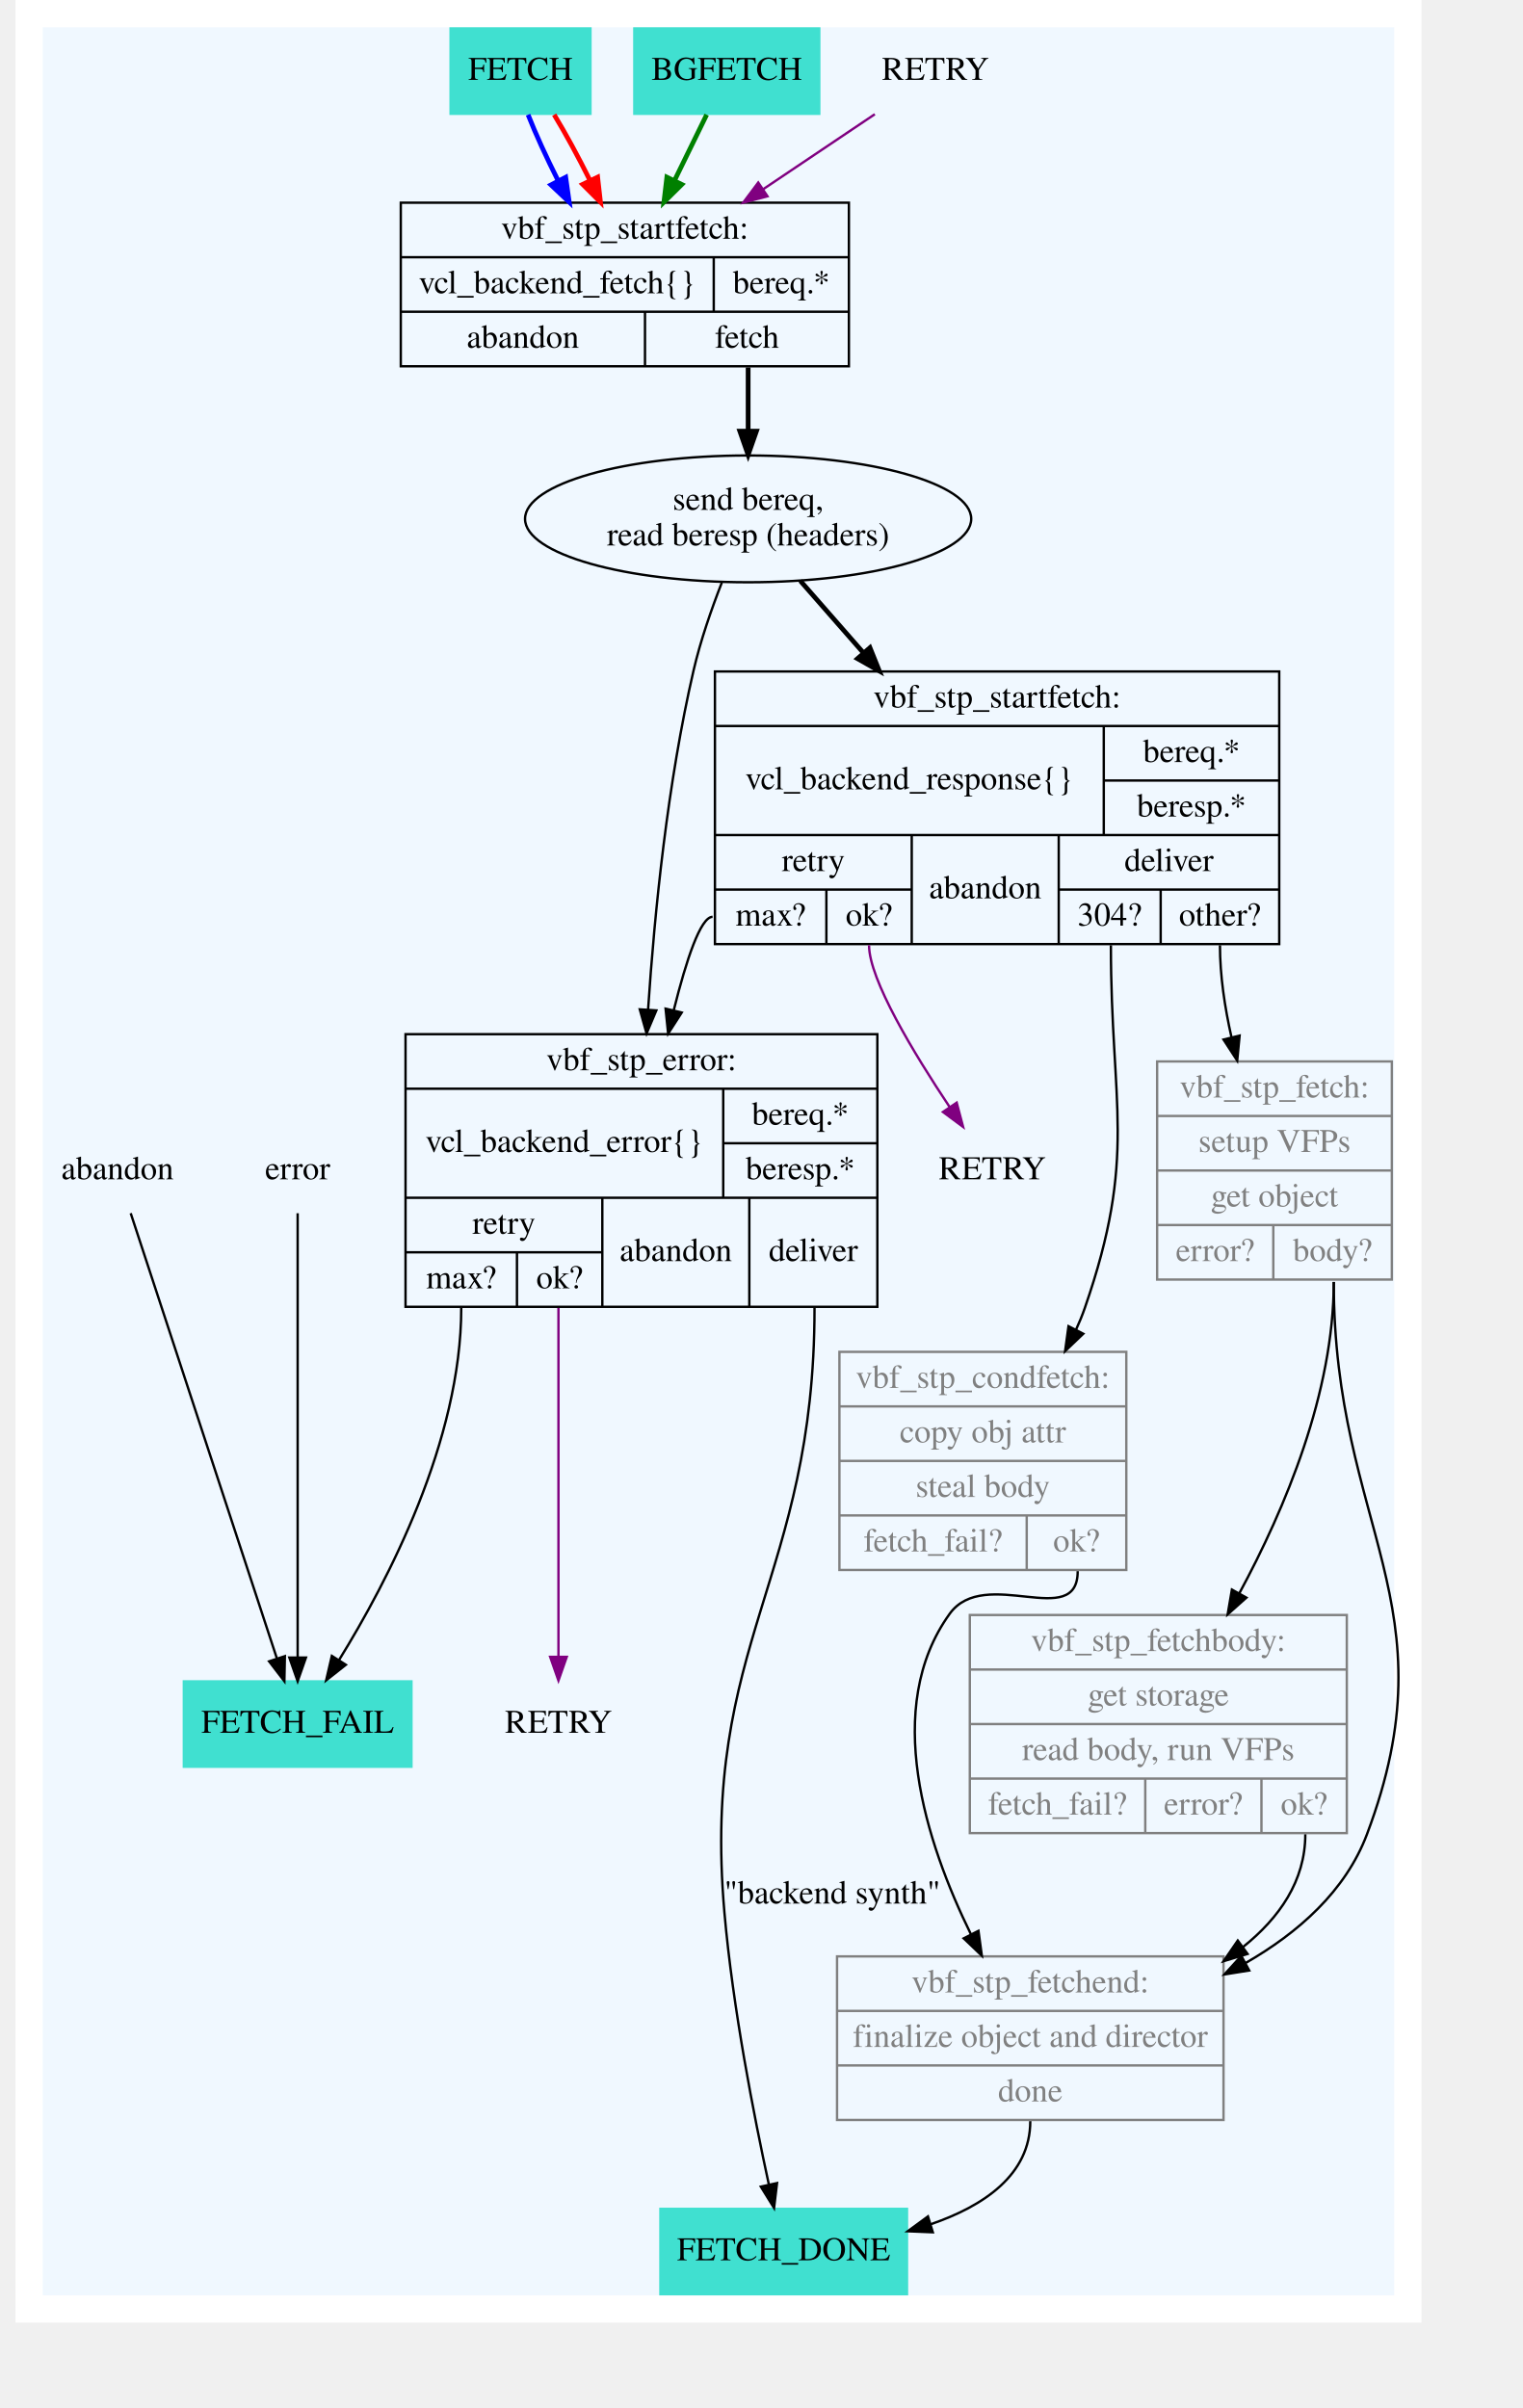
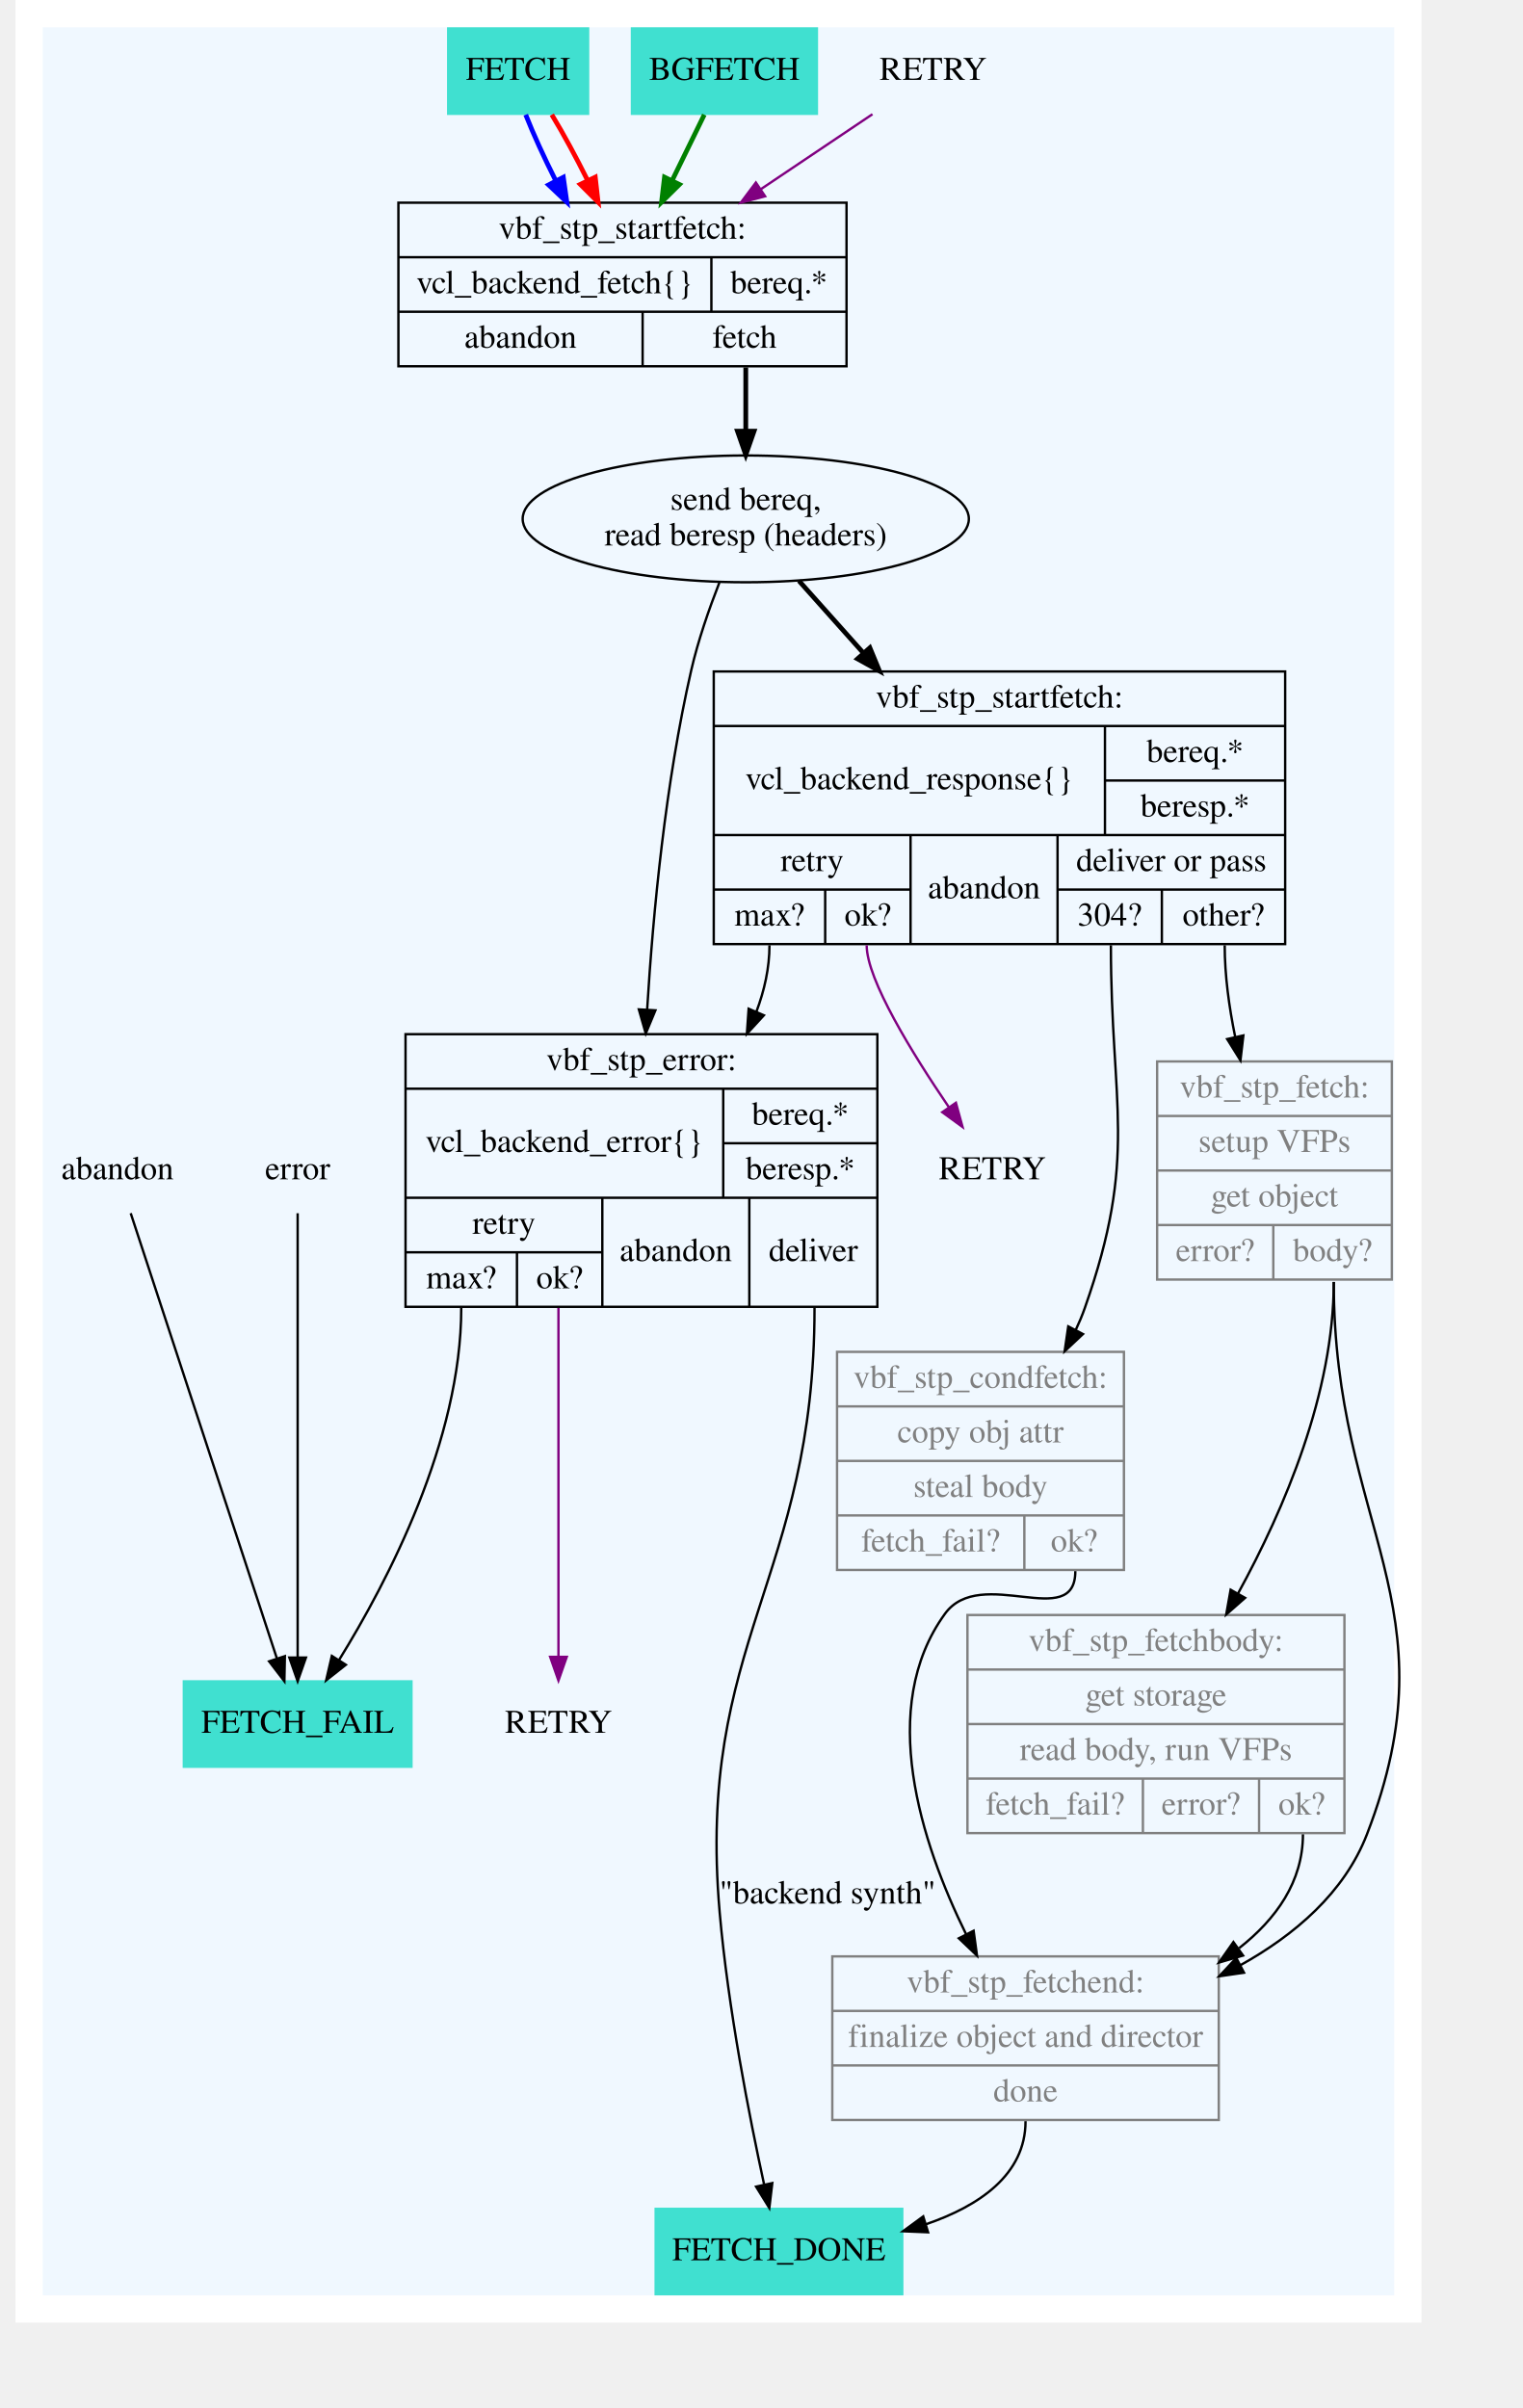
<svg xmlns="http://www.w3.org/2000/svg" width="665pt" height="1052pt" viewBox="36.00 36.00 629.00 1015.74">
  <g id="graph0" class="graph" transform="scale(1 1) rotate(0) translate(40 1011.74)">
    <polygon fill="white" stroke="none" points="-4,4 -4,-975.74 589,-975.74 589,4 -4,4" />
    <g id="clust1" class="cluster">
      <polygon fill="aliceblue" stroke="aliceblue" points="8,-8 8,-963.74 577,-963.74 577,-8 8,-8" />
    </g>
    <g id="node1" class="node">
-       <text text-anchor="middle" x="384" y="-942.04" font-family="Times,serif" font-size="14.00">RETRY</text>
+       <text text-anchor="middle" x="383" y="-942.04" font-family="Times,serif" font-size="14.00">RETRY</text>
    </g>
    <g id="node4" class="node">
-       <polygon fill="none" stroke="black" points="158.5,-821.24 158.5,-890.24 347.5,-890.24 347.5,-821.24 158.5,-821.24" />
-       <text text-anchor="middle" x="253" y="-875.04" font-family="Times,serif" font-size="14.00">vbf_stp_startfetch:</text>
-       <polyline fill="none" stroke="black" points="158.5,-867.24 347.5,-867.24 " />
-       <text text-anchor="middle" x="224.5" y="-852.04" font-family="Times,serif" font-size="14.00">vcl_backend_fetch{}</text>
-       <polyline fill="none" stroke="black" points="290.5,-844.24 290.5,-867.24 " />
-       <text text-anchor="middle" x="319" y="-852.04" font-family="Times,serif" font-size="14.00">bereq.*</text>
-       <polyline fill="none" stroke="black" points="158.5,-844.24 347.5,-844.24 " />
-       <text text-anchor="middle" x="210" y="-829.04" font-family="Times,serif" font-size="14.00">abandon</text>
-       <polyline fill="none" stroke="black" points="261.5,-821.24 261.5,-844.24 " />
-       <text text-anchor="middle" x="304.5" y="-829.04" font-family="Times,serif" font-size="14.00">fetch</text>
+       <polygon fill="none" stroke="black" points="157.5,-821.24 157.5,-890.24 346.5,-890.24 346.5,-821.24 157.5,-821.24" />
+       <text text-anchor="middle" x="252" y="-875.04" font-family="Times,serif" font-size="14.00">vbf_stp_startfetch:</text>
+       <polyline fill="none" stroke="black" points="157.5,-867.24 346.5,-867.24 " />
+       <text text-anchor="middle" x="223.5" y="-852.04" font-family="Times,serif" font-size="14.00">vcl_backend_fetch{}</text>
+       <polyline fill="none" stroke="black" points="289.5,-844.24 289.5,-867.24 " />
+       <text text-anchor="middle" x="318" y="-852.04" font-family="Times,serif" font-size="14.00">bereq.*</text>
+       <polyline fill="none" stroke="black" points="157.5,-844.24 346.5,-844.24 " />
+       <text text-anchor="middle" x="209" y="-829.04" font-family="Times,serif" font-size="14.00">abandon</text>
+       <polyline fill="none" stroke="black" points="260.5,-821.24 260.5,-844.24 " />
+       <text text-anchor="middle" x="303.5" y="-829.04" font-family="Times,serif" font-size="14.00">fetch</text>
    </g>
    <g id="edge4" class="edge">
-       <path fill="none" stroke="purple" d="M358.431,-927.564C344.989,-918.534 327.918,-907.067 311.449,-896.003" />
-       <polygon fill="purple" stroke="purple" points="313.166,-892.941 302.914,-890.27 309.263,-898.752 313.166,-892.941" />
+       <path fill="none" stroke="purple" d="M357.431,-927.564C343.989,-918.534 326.918,-907.067 310.449,-896.003" />
+       <polygon fill="purple" stroke="purple" points="312.166,-892.941 301.914,-890.27 308.263,-898.752 312.166,-892.941" />
    </g>
    <g id="node2" class="node">
-       <polygon fill="turquoise" stroke="turquoise" points="335,-963.74 257,-963.74 257,-927.74 335,-927.74 335,-963.74" />
-       <text text-anchor="middle" x="296" y="-942.04" font-family="Times,serif" font-size="14.00">BGFETCH</text>
+       <polygon fill="turquoise" stroke="turquoise" points="334,-963.74 256,-963.74 256,-927.74 334,-927.74 334,-963.74" />
+       <text text-anchor="middle" x="295" y="-942.04" font-family="Times,serif" font-size="14.00">BGFETCH</text>
    </g>
    <g id="edge1" class="edge">
-       <path fill="none" stroke="green" stroke-width="2" d="M287.505,-927.354C283.569,-919.301 278.703,-909.342 273.879,-899.468" />
-       <polygon fill="green" stroke="green" stroke-width="2" points="277.023,-897.93 269.488,-890.482 270.733,-901.003 277.023,-897.93" />
+       <path fill="none" stroke="green" stroke-width="2" d="M286.505,-927.354C282.569,-919.301 277.703,-909.342 272.879,-899.468" />
+       <polygon fill="green" stroke="green" stroke-width="2" points="276.023,-897.93 268.488,-890.482 269.733,-901.003 276.023,-897.93" />
    </g>
    <g id="node3" class="node">
-       <polygon fill="turquoise" stroke="turquoise" points="238.5,-963.74 179.5,-963.74 179.5,-927.74 238.5,-927.74 238.5,-963.74" />
-       <text text-anchor="middle" x="209" y="-942.04" font-family="Times,serif" font-size="14.00">FETCH</text>
+       <polygon fill="turquoise" stroke="turquoise" points="237.5,-963.74 178.5,-963.74 178.5,-927.74 237.5,-927.74 237.5,-963.74" />
+       <text text-anchor="middle" x="208" y="-942.04" font-family="Times,serif" font-size="14.00">FETCH</text>
    </g>
    <g id="edge2" class="edge">
-       <path fill="none" stroke="blue" stroke-width="2" d="M212.189,-927.354C215.348,-919.301 219.913,-909.342 224.888,-899.468" />
-       <polygon fill="blue" stroke="blue" stroke-width="2" points="228.052,-900.971 229.545,-890.482 221.836,-897.751 228.052,-900.971" />
+       <path fill="none" stroke="blue" stroke-width="2" d="M211.189,-927.354C214.348,-919.301 218.913,-909.342 223.888,-899.468" />
+       <polygon fill="blue" stroke="blue" stroke-width="2" points="227.052,-900.971 228.545,-890.482 220.836,-897.751 227.052,-900.971" />
    </g>
    <g id="edge3" class="edge">
-       <path fill="none" stroke="red" stroke-width="2" d="M223.197,-927.354C228.042,-919.383 233.376,-909.545 238.233,-899.771" />
-       <polygon fill="red" stroke="red" stroke-width="2" points="241.521,-901.01 242.713,-890.482 235.217,-897.969 241.521,-901.01" />
+       <path fill="none" stroke="red" stroke-width="2" d="M222.197,-927.354C227.042,-919.383 232.376,-909.545 237.233,-899.771" />
+       <polygon fill="red" stroke="red" stroke-width="2" points="240.521,-901.01 241.713,-890.482 234.217,-897.969 240.521,-901.01" />
    </g>
    <g id="node5" class="node">
-       <ellipse fill="none" stroke="black" cx="305" cy="-756.87" rx="94.09" ry="26.741" />
-       <text text-anchor="middle" x="305" y="-760.67" font-family="Times,serif" font-size="14.00">send bereq,</text>
-       <text text-anchor="middle" x="305" y="-745.67" font-family="Times,serif" font-size="14.00">read beresp (headers)</text>
+       <ellipse fill="none" stroke="black" cx="304" cy="-756.87" rx="94.09" ry="26.741" />
+       <text text-anchor="middle" x="304" y="-760.67" font-family="Times,serif" font-size="14.00">send bereq,</text>
+       <text text-anchor="middle" x="304" y="-745.67" font-family="Times,serif" font-size="14.00">read beresp (headers)</text>
    </g>
    <g id="edge5" class="edge">
-       <path fill="none" stroke="black" stroke-width="2" d="M305,-820.74C305,-812.127 305,-802.849 305,-794.136" />
-       <polygon fill="black" stroke="black" stroke-width="2" points="308.5,-793.87 305,-783.87 301.5,-793.87 308.5,-793.87" />
+       <path fill="none" stroke="black" stroke-width="2" d="M304,-820.74C304,-812.127 304,-802.849 304,-794.136" />
+       <polygon fill="black" stroke="black" stroke-width="2" points="307.5,-793.87 304,-783.87 300.5,-793.87 307.5,-793.87" />
    </g>
    <g id="node6" class="node">
-       <polygon fill="none" stroke="black" points="291,-577.5 291,-692.5 529,-692.5 529,-577.5 291,-577.5" />
-       <text text-anchor="middle" x="410" y="-677.3" font-family="Times,serif" font-size="14.00">vbf_stp_startfetch:</text>
-       <polyline fill="none" stroke="black" points="291,-669.5 529,-669.5 " />
+       <polygon fill="none" stroke="black" points="290.5,-577.5 290.5,-692.5 531.5,-692.5 531.5,-577.5 290.5,-577.5" />
+       <text text-anchor="middle" x="411" y="-677.3" font-family="Times,serif" font-size="14.00">vbf_stp_startfetch:</text>
+       <polyline fill="none" stroke="black" points="290.5,-669.5 531.5,-669.5 " />
      <text text-anchor="middle" x="373" y="-642.8" font-family="Times,serif" font-size="14.00">vcl_backend_response{}</text>
-       <polyline fill="none" stroke="black" points="455,-623.5 455,-669.5 " />
-       <text text-anchor="middle" x="492" y="-654.3" font-family="Times,serif" font-size="14.00">bereq.*</text>
-       <polyline fill="none" stroke="black" points="455,-646.5 529,-646.5 " />
-       <text text-anchor="middle" x="492" y="-631.3" font-family="Times,serif" font-size="14.00">beresp.*</text>
-       <polyline fill="none" stroke="black" points="291,-623.5 529,-623.5 " />
-       <text text-anchor="middle" x="332.5" y="-608.3" font-family="Times,serif" font-size="14.00">retry</text>
-       <polyline fill="none" stroke="black" points="291,-600.5 374,-600.5 " />
-       <text text-anchor="middle" x="314.5" y="-585.3" font-family="Times,serif" font-size="14.00">max?</text>
-       <polyline fill="none" stroke="black" points="338,-577.5 338,-600.5 " />
-       <text text-anchor="middle" x="356" y="-585.3" font-family="Times,serif" font-size="14.00">ok?</text>
-       <polyline fill="none" stroke="black" points="374,-577.5 374,-623.5 " />
-       <text text-anchor="middle" x="405" y="-596.8" font-family="Times,serif" font-size="14.00">abandon</text>
-       <polyline fill="none" stroke="black" points="436,-577.5 436,-623.5 " />
-       <text text-anchor="middle" x="482.5" y="-608.3" font-family="Times,serif" font-size="14.00">deliver</text>
-       <polyline fill="none" stroke="black" points="436,-600.5 529,-600.5 " />
+       <polyline fill="none" stroke="black" points="455.5,-623.5 455.5,-669.5 " />
+       <text text-anchor="middle" x="493.5" y="-654.3" font-family="Times,serif" font-size="14.00">bereq.*</text>
+       <polyline fill="none" stroke="black" points="455.5,-646.5 531.5,-646.5 " />
+       <text text-anchor="middle" x="493.5" y="-631.3" font-family="Times,serif" font-size="14.00">beresp.*</text>
+       <polyline fill="none" stroke="black" points="290.5,-623.5 531.5,-623.5 " />
+       <text text-anchor="middle" x="332" y="-608.3" font-family="Times,serif" font-size="14.00">retry</text>
+       <polyline fill="none" stroke="black" points="290.5,-600.5 373.5,-600.5 " />
+       <text text-anchor="middle" x="314" y="-585.3" font-family="Times,serif" font-size="14.00">max?</text>
+       <polyline fill="none" stroke="black" points="337.5,-577.5 337.5,-600.5 " />
+       <text text-anchor="middle" x="355.5" y="-585.3" font-family="Times,serif" font-size="14.00">ok?</text>
+       <polyline fill="none" stroke="black" points="373.5,-577.5 373.5,-623.5 " />
+       <text text-anchor="middle" x="404.5" y="-596.8" font-family="Times,serif" font-size="14.00">abandon</text>
+       <polyline fill="none" stroke="black" points="435.5,-577.5 435.5,-623.5 " />
+       <text text-anchor="middle" x="483.5" y="-608.3" font-family="Times,serif" font-size="14.00">deliver or pass</text>
+       <polyline fill="none" stroke="black" points="435.5,-600.5 531.5,-600.5 " />
      <text text-anchor="middle" x="457.5" y="-585.3" font-family="Times,serif" font-size="14.00">304?</text>
-       <polyline fill="none" stroke="black" points="479,-577.5 479,-600.5 " />
-       <text text-anchor="middle" x="504" y="-585.3" font-family="Times,serif" font-size="14.00">other?</text>
+       <polyline fill="none" stroke="black" points="479.5,-577.5 479.5,-600.5 " />
+       <text text-anchor="middle" x="505.5" y="-585.3" font-family="Times,serif" font-size="14.00">other?</text>
    </g>
    <g id="edge6" class="edge">
-       <path fill="none" stroke="black" stroke-width="2" d="M327.011,-730.741C334.851,-721.792 344.078,-711.258 353.478,-700.527" />
-       <polygon fill="black" stroke="black" stroke-width="2" points="356.379,-702.526 360.336,-692.698 351.114,-697.914 356.379,-702.526" />
+       <path fill="none" stroke="black" stroke-width="2" d="M326.431,-730.741C334.497,-721.705 344.005,-711.053 353.68,-700.214" />
+       <polygon fill="black" stroke="black" stroke-width="2" points="356.342,-702.489 360.39,-692.698 351.119,-697.827 356.342,-702.489" />
    </g>
    <g id="node7" class="node">
      <polygon fill="none" stroke="black" points="160.5,-424.5 160.5,-539.5 359.5,-539.5 359.5,-424.5 160.5,-424.5" />
      <text text-anchor="middle" x="260" y="-524.3" font-family="Times,serif" font-size="14.00">vbf_stp_error:</text>
      <polyline fill="none" stroke="black" points="160.5,-516.5 359.5,-516.5 " />
      <text text-anchor="middle" x="227.5" y="-489.8" font-family="Times,serif" font-size="14.00">vcl_backend_error{}</text>
      <polyline fill="none" stroke="black" points="294.5,-470.5 294.5,-516.5 " />
      <text text-anchor="middle" x="327" y="-501.3" font-family="Times,serif" font-size="14.00">bereq.*</text>
      <polyline fill="none" stroke="black" points="294.5,-493.5 359.5,-493.5 " />
      <text text-anchor="middle" x="327" y="-478.3" font-family="Times,serif" font-size="14.00">beresp.*</text>
      <polyline fill="none" stroke="black" points="160.5,-470.5 359.5,-470.5 " />
      <text text-anchor="middle" x="202" y="-455.3" font-family="Times,serif" font-size="14.00">retry</text>
      <polyline fill="none" stroke="black" points="160.5,-447.5 243.5,-447.5 " />
      <text text-anchor="middle" x="184" y="-432.3" font-family="Times,serif" font-size="14.00">max?</text>
      <polyline fill="none" stroke="black" points="207.5,-424.5 207.5,-447.5 " />
      <text text-anchor="middle" x="225.5" y="-432.3" font-family="Times,serif" font-size="14.00">ok?</text>
      <polyline fill="none" stroke="black" points="243.5,-424.5 243.5,-470.5 " />
      <text text-anchor="middle" x="274.5" y="-443.8" font-family="Times,serif" font-size="14.00">abandon</text>
      <polyline fill="none" stroke="black" points="305.5,-424.5 305.5,-470.5 " />
      <text text-anchor="middle" x="332.5" y="-443.8" font-family="Times,serif" font-size="14.00">deliver</text>
    </g>
    <g id="edge7" class="edge">
-       <path fill="none" stroke="black" d="M293.904,-730.001C289.536,-718.814 284.884,-705.455 282,-693 271.075,-645.821 265.567,-591.411 262.795,-549.798" />
-       <polygon fill="black" stroke="black" points="266.285,-549.536 262.163,-539.776 259.299,-549.977 266.285,-549.536" />
+       <path fill="none" stroke="black" d="M292.876,-730.008C288.503,-718.822 283.855,-705.462 281,-693 270.192,-645.818 264.946,-591.408 262.4,-549.796" />
+       <polygon fill="black" stroke="black" points="265.893,-549.557 261.824,-539.775 258.904,-549.959 265.893,-549.557" />
    </g>
    <g id="edge9" class="edge">
-       <path fill="none" stroke="black" d="M290,-589C284.941,-589 278.94,-570.896 273.639,-549.652" />
-       <polygon fill="black" stroke="black" points="276.994,-548.632 271.259,-539.724 270.187,-550.264 276.994,-548.632" />
+       <path fill="none" stroke="black" d="M314,-577C314,-567.432 311.87,-557.956 308.457,-548.915" />
+       <polygon fill="black" stroke="black" points="311.642,-547.462 304.47,-539.663 305.213,-550.232 311.642,-547.462" />
    </g>
    <g id="node8" class="node">
      <text text-anchor="middle" x="408" y="-478.3" font-family="Times,serif" font-size="14.00">RETRY</text>
    </g>
    <g id="edge8" class="edge">
-       <path fill="none" stroke="purple" d="M356,-577C356,-562.594 374.938,-531.341 389.957,-508.822" />
-       <polygon fill="purple" stroke="purple" points="392.967,-510.618 395.677,-500.376 387.171,-506.693 392.967,-510.618" />
+       <path fill="none" stroke="purple" d="M355,-577C355,-562.528 374.302,-531.289 389.61,-508.791" />
+       <polygon fill="purple" stroke="purple" points="392.635,-510.57 395.44,-500.353 386.876,-506.591 392.635,-510.57" />
    </g>
    <g id="node9" class="node">
-       <polygon fill="none" stroke="grey" points="343.5,-313.5 343.5,-405.5 464.5,-405.5 464.5,-313.5 343.5,-313.5" />
-       <text text-anchor="middle" x="404" y="-390.3" font-family="Times,serif" font-size="14.00" fill="grey">vbf_stp_condfetch:</text>
-       <polyline fill="none" stroke="grey" points="343.5,-382.5 464.5,-382.5 " />
-       <text text-anchor="middle" x="404" y="-367.3" font-family="Times,serif" font-size="14.00" fill="grey">copy obj attr</text>
-       <polyline fill="none" stroke="grey" points="343.5,-359.5 464.5,-359.5 " />
-       <text text-anchor="middle" x="404" y="-344.3" font-family="Times,serif" font-size="14.00" fill="grey">steal body</text>
-       <polyline fill="none" stroke="grey" points="343.5,-336.5 464.5,-336.5 " />
-       <text text-anchor="middle" x="383" y="-321.3" font-family="Times,serif" font-size="14.00" fill="grey">fetch_fail?</text>
-       <polyline fill="none" stroke="grey" points="422.5,-313.5 422.5,-336.5 " />
-       <text text-anchor="middle" x="443.5" y="-321.3" font-family="Times,serif" font-size="14.00" fill="grey">ok?</text>
+       <polygon fill="none" stroke="grey" points="342.5,-313.5 342.5,-405.5 463.5,-405.5 463.5,-313.5 342.5,-313.5" />
+       <text text-anchor="middle" x="403" y="-390.3" font-family="Times,serif" font-size="14.00" fill="grey">vbf_stp_condfetch:</text>
+       <polyline fill="none" stroke="grey" points="342.5,-382.5 463.5,-382.5 " />
+       <text text-anchor="middle" x="403" y="-367.3" font-family="Times,serif" font-size="14.00" fill="grey">copy obj attr</text>
+       <polyline fill="none" stroke="grey" points="342.5,-359.5 463.5,-359.5 " />
+       <text text-anchor="middle" x="403" y="-344.3" font-family="Times,serif" font-size="14.00" fill="grey">steal body</text>
+       <polyline fill="none" stroke="grey" points="342.5,-336.5 463.5,-336.5 " />
+       <text text-anchor="middle" x="382" y="-321.3" font-family="Times,serif" font-size="14.00" fill="grey">fetch_fail?</text>
+       <polyline fill="none" stroke="grey" points="421.5,-313.5 421.5,-336.5 " />
+       <text text-anchor="middle" x="442.5" y="-321.3" font-family="Times,serif" font-size="14.00" fill="grey">ok?</text>
    </g>
    <g id="edge10" class="edge">
-       <path fill="none" stroke="black" d="M458,-577C458,-508.824 469.318,-488.419 447,-424 445.932,-420.918 444.675,-417.844 443.274,-414.805" />
-       <polygon fill="black" stroke="black" points="446.352,-413.136 438.688,-405.82 440.117,-416.318 446.352,-413.136" />
+       <path fill="none" stroke="black" d="M458,-577C458,-508.824 469.663,-488.299 447,-424 445.908,-420.901 444.621,-417.813 443.188,-414.764" />
+       <polygon fill="black" stroke="black" points="446.219,-413.006 438.496,-405.754 440.011,-416.24 446.219,-413.006" />
    </g>
    <g id="node10" class="node">
      <polygon fill="none" stroke="grey" points="477.5,-436 477.5,-528 576.5,-528 576.5,-436 477.5,-436" />
      <text text-anchor="middle" x="527" y="-512.8" font-family="Times,serif" font-size="14.00" fill="grey">vbf_stp_fetch:</text>
      <polyline fill="none" stroke="grey" points="477.5,-505 576.5,-505 " />
      <text text-anchor="middle" x="527" y="-489.8" font-family="Times,serif" font-size="14.00" fill="grey">setup VFPs</text>
      <polyline fill="none" stroke="grey" points="477.5,-482 576.5,-482 " />
      <text text-anchor="middle" x="527" y="-466.8" font-family="Times,serif" font-size="14.00" fill="grey">get object</text>
      <polyline fill="none" stroke="grey" points="477.5,-459 576.5,-459 " />
      <text text-anchor="middle" x="502" y="-443.8" font-family="Times,serif" font-size="14.00" fill="grey">error?</text>
      <polyline fill="none" stroke="grey" points="526.5,-436 526.5,-459 " />
      <text text-anchor="middle" x="551.5" y="-443.8" font-family="Times,serif" font-size="14.00" fill="grey">body?</text>
    </g>
    <g id="edge11" class="edge">
-       <path fill="none" stroke="black" d="M504,-577C504,-564.273 506.014,-550.848 508.85,-538.252" />
-       <polygon fill="black" stroke="black" points="512.294,-538.903 511.277,-528.357 505.495,-537.235 512.294,-538.903" />
+       <path fill="none" stroke="black" d="M506,-577C506,-564.333 507.839,-550.932 510.428,-538.341" />
+       <polygon fill="black" stroke="black" points="513.874,-538.969 512.645,-528.446 507.043,-537.439 513.874,-538.969" />
    </g>
    <g id="node13" class="node">
-       <polygon fill="turquoise" stroke="turquoise" points="372,-44 268,-44 268,-8 372,-8 372,-44" />
-       <text text-anchor="middle" x="320" y="-22.3" font-family="Times,serif" font-size="14.00">FETCH_DONE</text>
+       <polygon fill="turquoise" stroke="turquoise" points="370,-44 266,-44 266,-8 370,-8 370,-44" />
+       <text text-anchor="middle" x="318" y="-22.3" font-family="Times,serif" font-size="14.00">FETCH_DONE</text>
    </g>
    <g id="edge18" class="edge">
-       <path fill="none" stroke="black" d="M333,-424C333,-309.415 285.028,-283.15 295,-169 298.516,-128.756 307.534,-82.82 313.72,-54.362" />
-       <polygon fill="black" stroke="black" points="317.19,-54.879 315.935,-44.359 310.356,-53.366 317.19,-54.879" />
-       <text text-anchor="middle" x="340.5" y="-172.8" font-family="Times,serif" font-size="14.00">"backend synth"</text>
+       <path fill="none" stroke="black" d="M333,-424C333,-309.281 283.017,-283.284 293,-169 296.516,-128.756 305.534,-82.82 311.72,-54.362" />
+       <polygon fill="black" stroke="black" points="315.19,-54.879 313.935,-44.359 308.356,-53.366 315.19,-54.879" />
+       <text text-anchor="middle" x="338.5" y="-172.8" font-family="Times,serif" font-size="14.00">"backend synth"</text>
    </g>
    <g id="node15" class="node">
      <polygon fill="turquoise" stroke="turquoise" points="163,-266.5 67,-266.5 67,-230.5 163,-230.5 163,-266.5" />
      <text text-anchor="middle" x="115" y="-244.8" font-family="Times,serif" font-size="14.00">FETCH_FAIL</text>
    </g>
    <g id="edge20" class="edge">
      <path fill="none" stroke="black" d="M184,-424C184,-368.018 152.909,-308.564 132.467,-275.525" />
      <polygon fill="black" stroke="black" points="135.33,-273.503 127.019,-266.932 129.418,-277.251 135.33,-273.503" />
    </g>
    <g id="node16" class="node">
      <text text-anchor="middle" x="225" y="-244.8" font-family="Times,serif" font-size="14.00">RETRY</text>
    </g>
    <g id="edge19" class="edge">
      <path fill="none" stroke="purple" d="M225,-424C225,-372.06 225,-311.425 225,-277.036" />
      <polygon fill="purple" stroke="purple" points="228.5,-276.837 225,-266.837 221.5,-276.837 228.5,-276.837" />
    </g>
    <g id="node12" class="node">
-       <polygon fill="none" stroke="grey" points="342.5,-81.5 342.5,-150.5 505.5,-150.5 505.5,-81.5 342.5,-81.5" />
-       <text text-anchor="middle" x="424" y="-135.3" font-family="Times,serif" font-size="14.00" fill="grey">vbf_stp_fetchend:</text>
-       <polyline fill="none" stroke="grey" points="342.5,-127.5 505.5,-127.5 " />
-       <text text-anchor="middle" x="424" y="-112.3" font-family="Times,serif" font-size="14.00" fill="grey">finalize object and director</text>
-       <polyline fill="none" stroke="grey" points="342.5,-104.5 505.5,-104.5 " />
-       <text text-anchor="middle" x="424" y="-89.3" font-family="Times,serif" font-size="14.00" fill="grey">done</text>
+       <polygon fill="none" stroke="grey" points="340.5,-81.5 340.5,-150.5 503.5,-150.5 503.5,-81.5 340.5,-81.5" />
+       <text text-anchor="middle" x="422" y="-135.3" font-family="Times,serif" font-size="14.00" fill="grey">vbf_stp_fetchend:</text>
+       <polyline fill="none" stroke="grey" points="340.5,-127.5 503.5,-127.5 " />
+       <text text-anchor="middle" x="422" y="-112.3" font-family="Times,serif" font-size="14.00" fill="grey">finalize object and director</text>
+       <polyline fill="none" stroke="grey" points="340.5,-104.5 503.5,-104.5 " />
+       <text text-anchor="middle" x="422" y="-89.3" font-family="Times,serif" font-size="14.00" fill="grey">done</text>
    </g>
    <g id="edge16" class="edge">
-       <path fill="none" stroke="black" d="M444,-313C444,-287.702 404.792,-315.523 390,-295 361.474,-255.422 379.981,-198.481 399.009,-159.733" />
-       <polygon fill="black" stroke="black" points="402.148,-161.282 403.572,-150.783 395.912,-158.103 402.148,-161.282" />
+       <path fill="none" stroke="black" d="M443,-313C443,-287.28 403.096,-315.824 388,-295 359.366,-255.5 377.896,-198.542 396.959,-159.769" />
+       <polygon fill="black" stroke="black" points="400.102,-161.311 401.53,-150.813 393.867,-158.129 400.102,-161.311" />
    </g>
    <g id="node11" class="node">
-       <polygon fill="none" stroke="grey" points="398.5,-202.5 398.5,-294.5 557.5,-294.5 557.5,-202.5 398.5,-202.5" />
-       <text text-anchor="middle" x="478" y="-279.3" font-family="Times,serif" font-size="14.00" fill="grey">vbf_stp_fetchbody:</text>
-       <polyline fill="none" stroke="grey" points="398.5,-271.5 557.5,-271.5 " />
-       <text text-anchor="middle" x="478" y="-256.3" font-family="Times,serif" font-size="14.00" fill="grey">get storage</text>
-       <polyline fill="none" stroke="grey" points="398.5,-248.5 557.5,-248.5 " />
-       <text text-anchor="middle" x="478" y="-233.3" font-family="Times,serif" font-size="14.00" fill="grey">read body, run VFPs</text>
-       <polyline fill="none" stroke="grey" points="398.5,-225.5 557.5,-225.5 " />
-       <text text-anchor="middle" x="435.5" y="-210.3" font-family="Times,serif" font-size="14.00" fill="grey">fetch_fail?</text>
-       <polyline fill="none" stroke="grey" points="472.5,-202.5 472.5,-225.5 " />
-       <text text-anchor="middle" x="497" y="-210.3" font-family="Times,serif" font-size="14.00" fill="grey">error?</text>
-       <polyline fill="none" stroke="grey" points="521.5,-202.5 521.5,-225.5 " />
-       <text text-anchor="middle" x="539.5" y="-210.3" font-family="Times,serif" font-size="14.00" fill="grey">ok?</text>
+       <polygon fill="none" stroke="grey" points="397.5,-202.5 397.5,-294.5 556.5,-294.5 556.5,-202.5 397.5,-202.5" />
+       <text text-anchor="middle" x="477" y="-279.3" font-family="Times,serif" font-size="14.00" fill="grey">vbf_stp_fetchbody:</text>
+       <polyline fill="none" stroke="grey" points="397.5,-271.5 556.5,-271.5 " />
+       <text text-anchor="middle" x="477" y="-256.3" font-family="Times,serif" font-size="14.00" fill="grey">get storage</text>
+       <polyline fill="none" stroke="grey" points="397.5,-248.5 556.5,-248.5 " />
+       <text text-anchor="middle" x="477" y="-233.3" font-family="Times,serif" font-size="14.00" fill="grey">read body, run VFPs</text>
+       <polyline fill="none" stroke="grey" points="397.5,-225.5 556.5,-225.5 " />
+       <text text-anchor="middle" x="434.5" y="-210.3" font-family="Times,serif" font-size="14.00" fill="grey">fetch_fail?</text>
+       <polyline fill="none" stroke="grey" points="471.5,-202.5 471.5,-225.5 " />
+       <text text-anchor="middle" x="496" y="-210.3" font-family="Times,serif" font-size="14.00" fill="grey">error?</text>
+       <polyline fill="none" stroke="grey" points="520.5,-202.5 520.5,-225.5 " />
+       <text text-anchor="middle" x="538.5" y="-210.3" font-family="Times,serif" font-size="14.00" fill="grey">ok?</text>
    </g>
    <g id="edge13" class="edge">
-       <path fill="none" stroke="black" d="M552,-435C552,-388.333 531.545,-339.461 512.144,-303.602" />
-       <polygon fill="black" stroke="black" points="515.158,-301.822 507.247,-294.775 509.037,-305.218 515.158,-301.822" />
+       <path fill="none" stroke="black" d="M552,-435C552,-388.245 531.268,-339.378 511.605,-303.543" />
+       <polygon fill="black" stroke="black" points="514.596,-301.722 506.642,-294.723 508.495,-305.154 514.596,-301.722" />
    </g>
    <g id="edge14" class="edge">
-       <path fill="none" stroke="black" d="M552,-435C552,-331.258 602.593,-299.074 566,-202 556.964,-178.028 536.996,-160.443 514.807,-147.705" />
-       <polygon fill="black" stroke="black" points="516.337,-144.553 505.874,-142.884 513.013,-150.713 516.337,-144.553" />
+       <path fill="none" stroke="black" d="M552,-435C552,-331.258 603.409,-298.763 566,-202 556.486,-177.39 535.576,-159.54 512.562,-146.753" />
+       <polygon fill="black" stroke="black" points="514.141,-143.629 503.658,-142.097 510.897,-149.832 514.141,-143.629" />
    </g>
    <g id="edge12" class="edge">
-       <path fill="none" stroke="black" d="M540,-202C540,-182.334 529.018,-166.722 513.811,-154.533" />
-       <polygon fill="black" stroke="black" points="515.649,-151.541 505.51,-148.467 511.519,-157.193 515.649,-151.541" />
+       <path fill="none" stroke="black" d="M539,-202C539,-182.009 527.682,-166.232 512.087,-153.979" />
+       <polygon fill="black" stroke="black" points="513.748,-150.864 503.579,-147.89 509.674,-156.556 513.748,-150.864" />
    </g>
    <g id="edge15" class="edge">
-       <path fill="none" stroke="black" d="M424,-81C424,-58.303 404.249,-45.133 381.962,-37.497" />
-       <polygon fill="black" stroke="black" points="382.891,-34.121 372.305,-34.552 380.849,-40.817 382.891,-34.121" />
+       <path fill="none" stroke="black" d="M422,-81C422,-58.303 402.249,-45.133 379.962,-37.497" />
+       <polygon fill="black" stroke="black" points="380.891,-34.121 370.305,-34.552 378.849,-40.817 380.891,-34.121" />
    </g>
    <g id="node14" class="node">
      <text text-anchor="middle" x="115" y="-478.3" font-family="Times,serif" font-size="14.00">error</text>
    </g>
    <g id="edge17" class="edge">
      <path fill="none" stroke="black" d="M115,-463.977C115,-424.176 115,-324.764 115,-276.558" />
      <polygon fill="black" stroke="black" points="118.5,-276.548 115,-266.548 111.5,-276.548 118.5,-276.548" />
    </g>
    <g id="node17" class="node">
      <text text-anchor="middle" x="39" y="-478.3" font-family="Times,serif" font-size="14.00">abandon</text>
    </g>
    <g id="edge21" class="edge">
      <path fill="none" stroke="black" d="M44.589,-463.977C57.682,-424.092 90.428,-324.346 106.216,-276.255" />
      <polygon fill="black" stroke="black" points="109.61,-277.141 109.403,-266.548 102.959,-274.957 109.61,-277.141" />
    </g>
  </g>
</svg>
